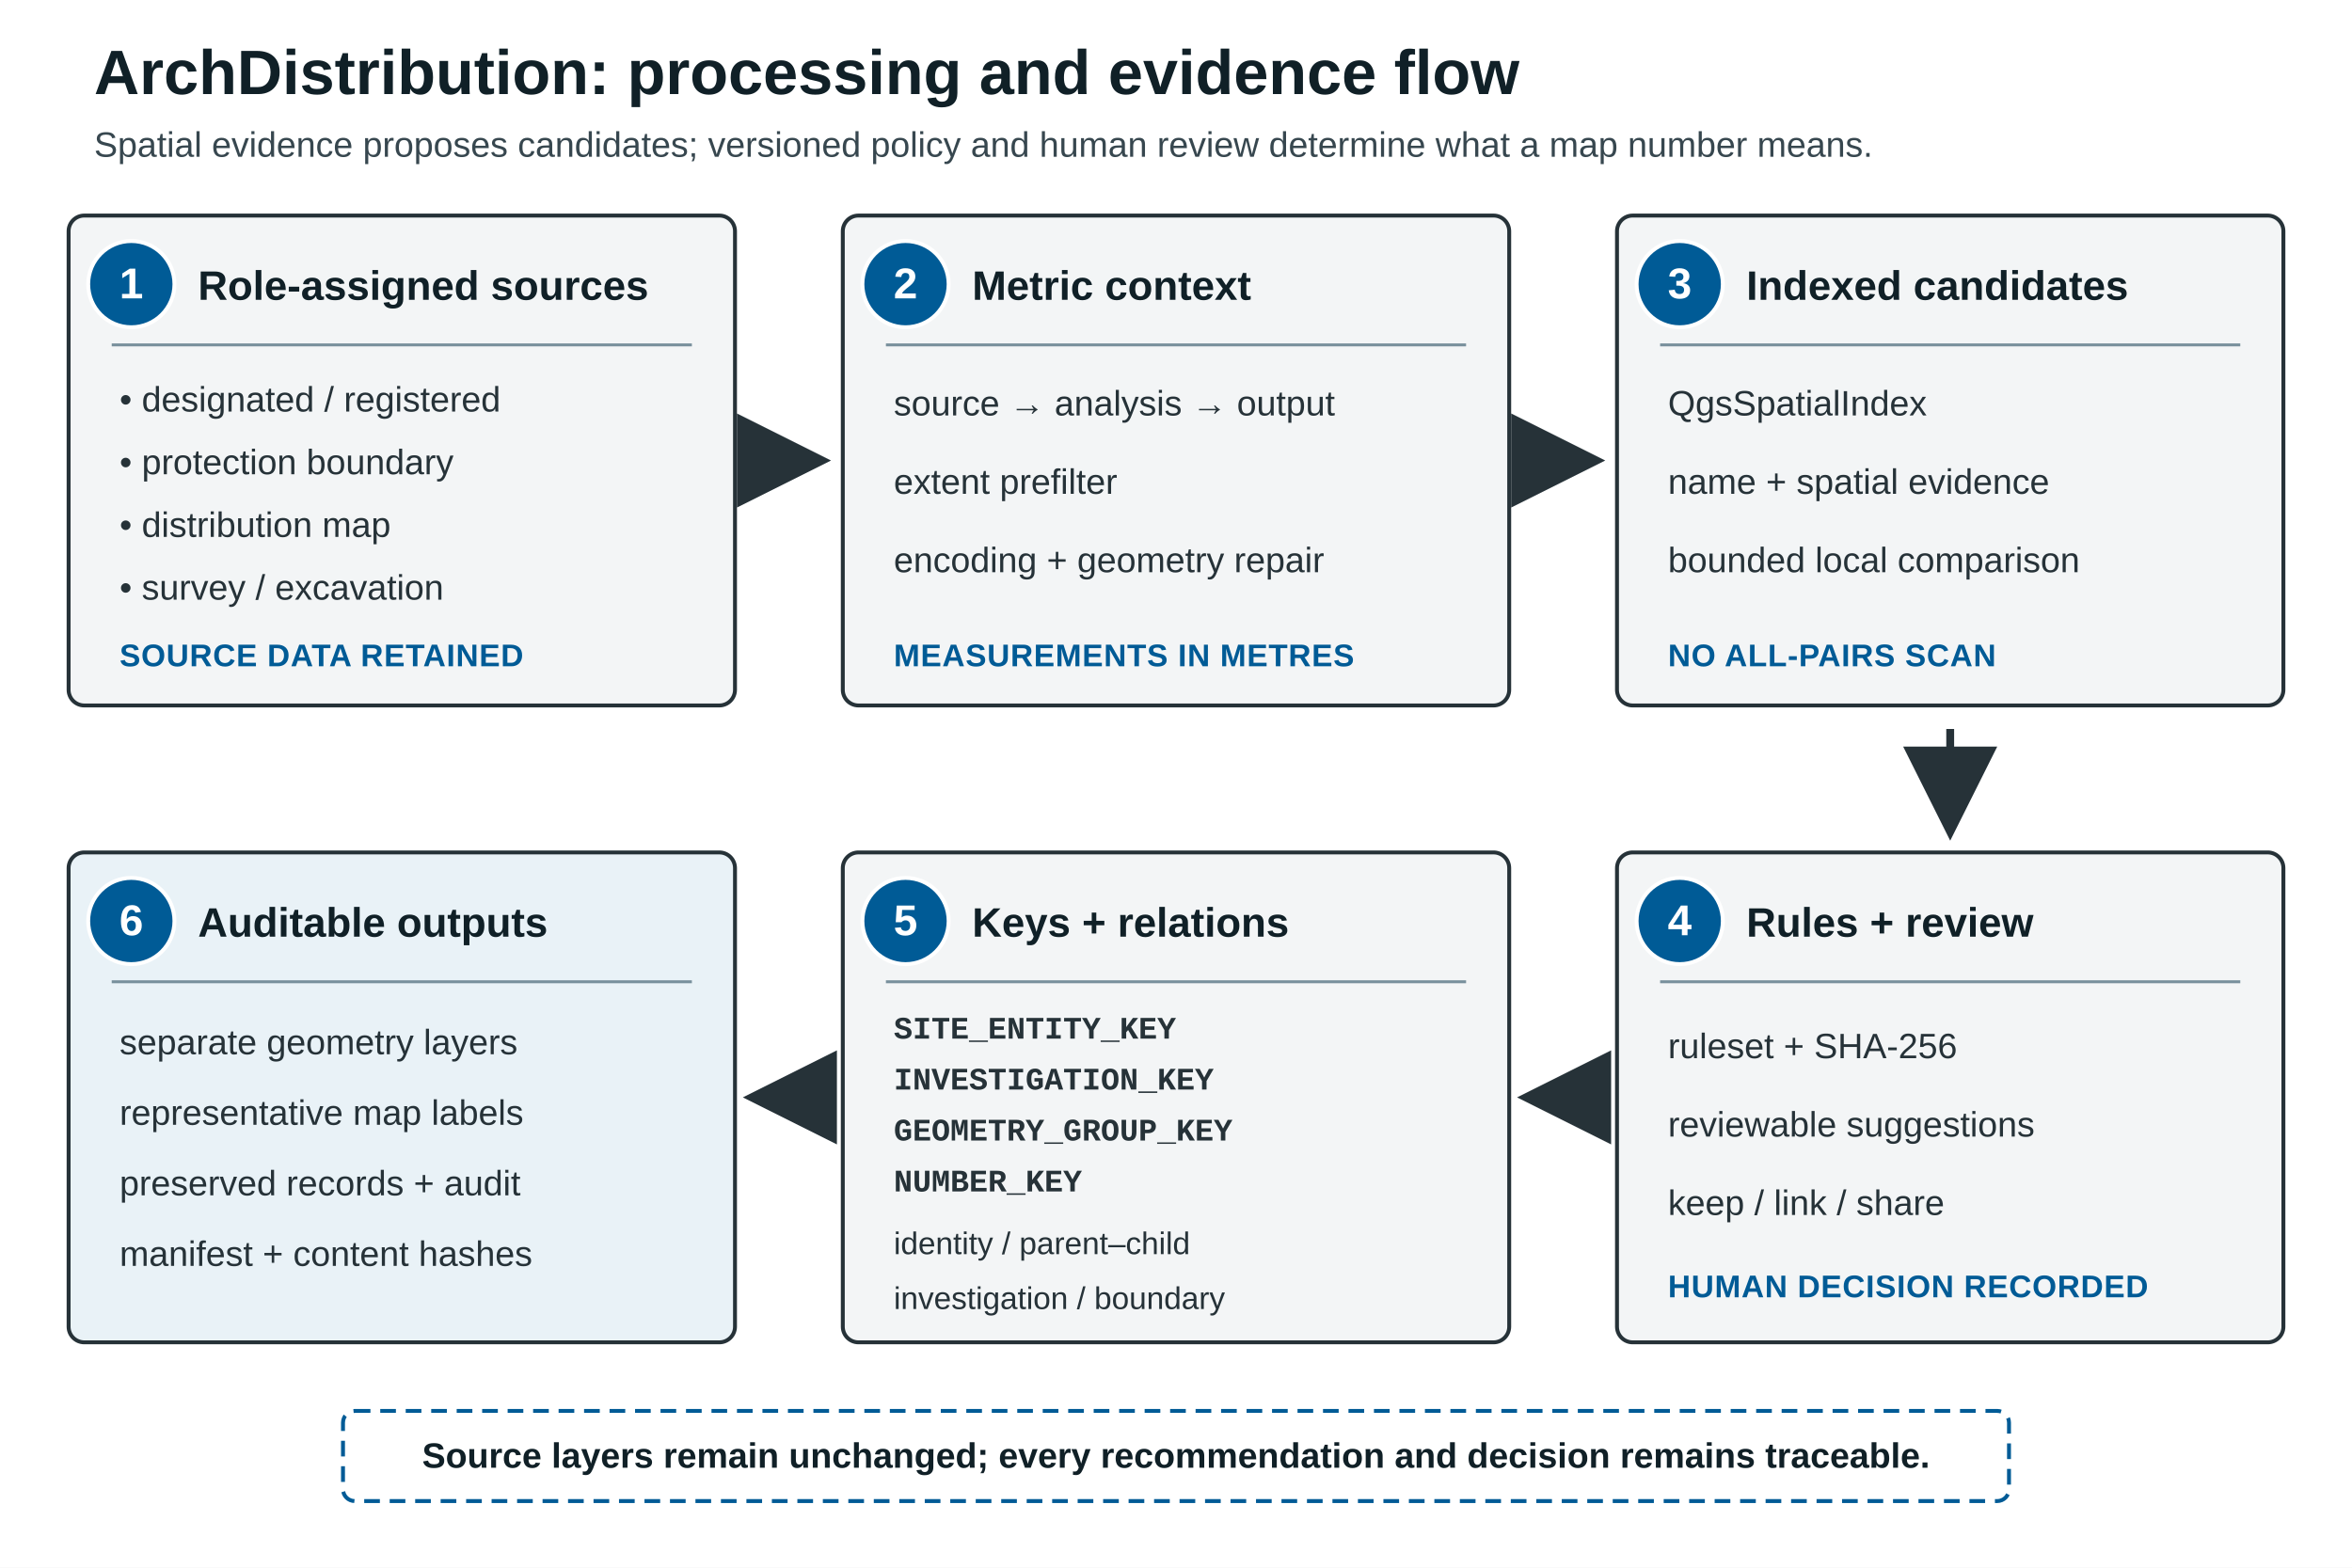
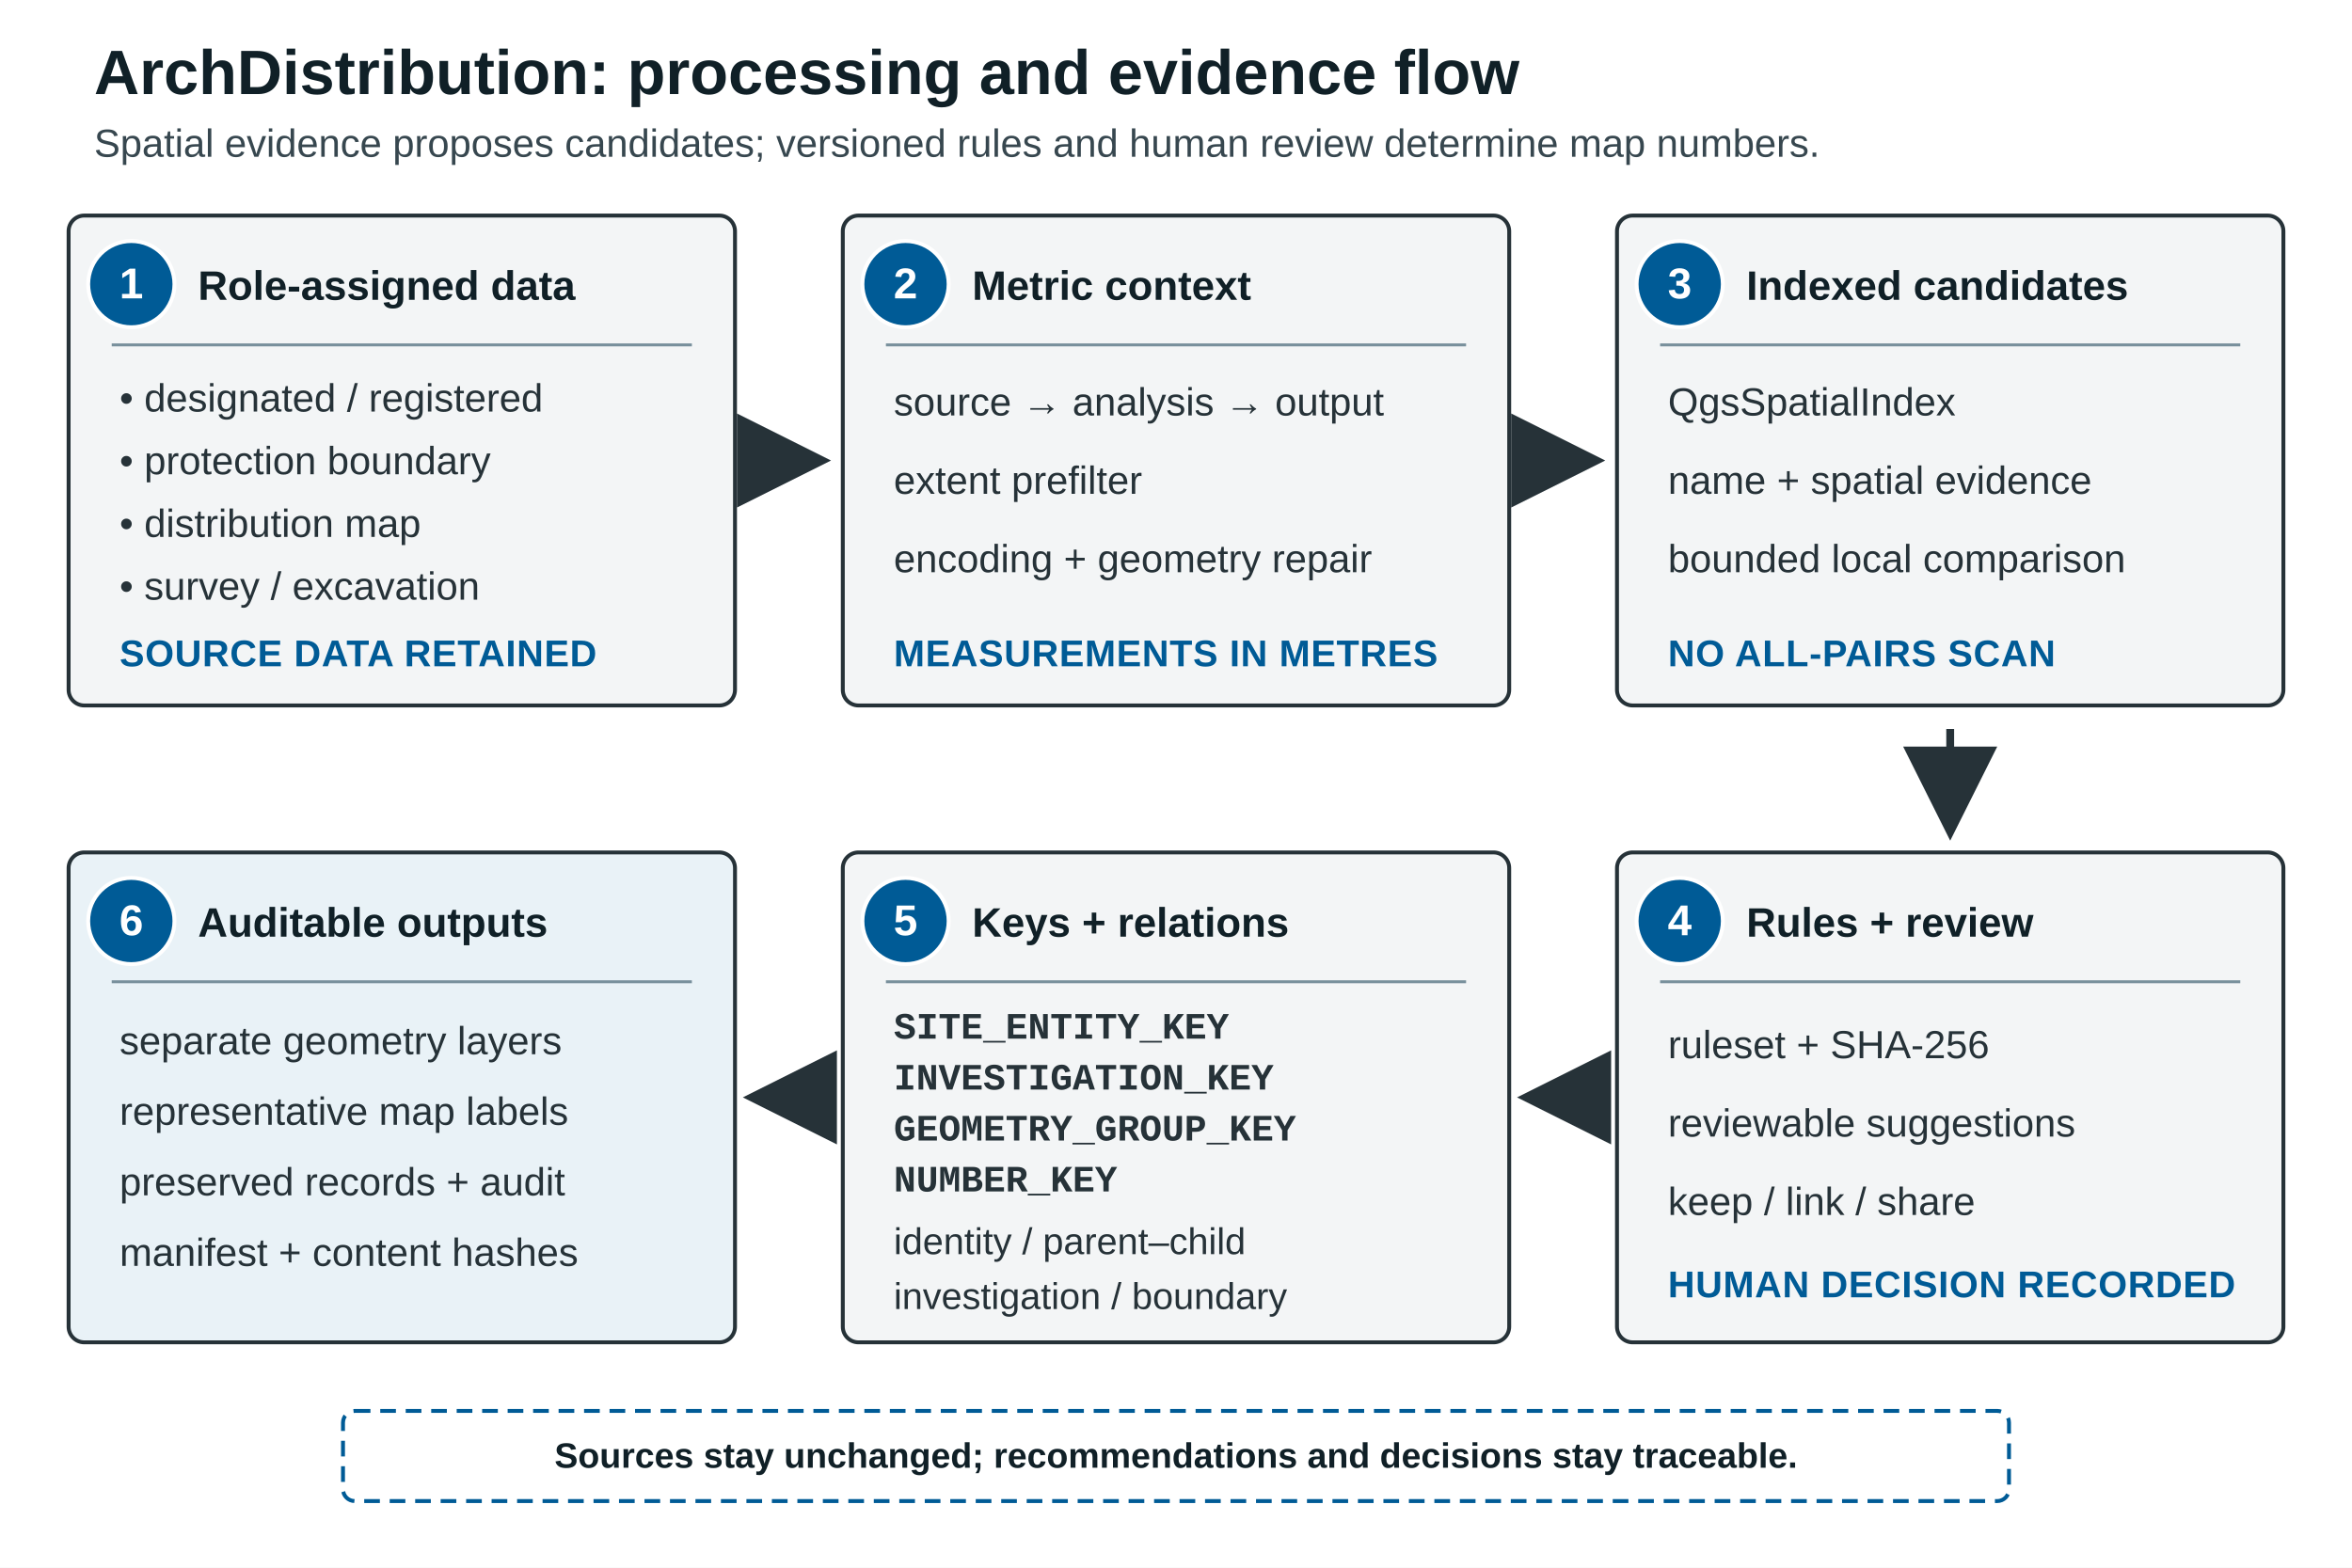
<svg xmlns="http://www.w3.org/2000/svg" width="1200" height="800" viewBox="0 0 1200 800" role="img" aria-labelledby="title description">
  <defs>
    <marker id="arrow" markerWidth="12" markerHeight="12" refX="10" refY="6" orient="auto" markerUnits="strokeWidth">
      <path d="M 0 0 L 12 6 L 0 12 z" fill="#263238" />
    </marker>
    <style>
      .background { fill: #ffffff; }
      .card { fill: #f3f5f6; stroke: #263238; stroke-width: 2; }
      .card-output { fill: #e9f2f7; stroke: #263238; stroke-width: 2; }
      .step { fill: #005b96; stroke: #ffffff; stroke-width: 2; }
      .step-text { fill: #ffffff; font: 700 22px Arial, Helvetica, sans-serif; text-anchor: middle; dominant-baseline: middle; }
      .heading { fill: #102027; font: 700 21px Arial, Helvetica, sans-serif; }
-       .body { fill: #263238; font: 18px Arial, Helvetica, sans-serif; }
-       .key { fill: #263238; font: 700 16px Consolas, "Liberation Mono", monospace; }
-       .relation { fill: #263238; font: 16px Arial, Helvetica, sans-serif; }
-       .eyebrow { fill: #005b96; font: 700 16px Arial, Helvetica, sans-serif; letter-spacing: 0.35px; }
+       .body { fill: #263238; font: 20px Arial, Helvetica, sans-serif; }
+       .key { fill: #263238; font: 700 19px Consolas, "Liberation Mono", monospace; }
+       .relation { fill: #263238; font: 19px Arial, Helvetica, sans-serif; }
+       .eyebrow { fill: #005b96; font: 700 19px Arial, Helvetica, sans-serif; letter-spacing: 0.35px; }
      .title { fill: #102027; font: 700 32px Arial, Helvetica, sans-serif; }
-       .subtitle { fill: #37474f; font: 18px Arial, Helvetica, sans-serif; }
+       .subtitle { fill: #37474f; font: 20px Arial, Helvetica, sans-serif; }
      .arrow { fill: none; stroke: #263238; stroke-width: 4; marker-end: url(#arrow); }
      .divider { stroke: #78909c; stroke-width: 1.5; }
      .footer { fill: #ffffff; stroke: #005b96; stroke-width: 2; stroke-dasharray: 8 5; }
      .footer-text { fill: #102027; font: 700 18px Arial, Helvetica, sans-serif; text-anchor: middle; }
    </style>
  </defs>
  <rect class="background" x="0" y="0" width="1200" height="800" />
  <text class="title" x="48" y="48">ArchDistribution: processing and evidence flow</text>
-   <text class="subtitle" x="48" y="80">Spatial evidence proposes candidates; versioned policy and human review determine what a map number means.</text>
+   <text class="subtitle" x="48" y="80">Spatial evidence proposes candidates; versioned rules and human review determine map numbers.</text>
  <g id="stage-1">
    <rect class="card" x="35" y="110" width="340" height="250" rx="8" />
    <circle class="step" cx="67" cy="145" r="22" />
    <text class="step-text" x="67" y="146">1</text>
-     <text class="heading" x="101" y="153">Role-assigned sources</text>
+     <text class="heading" x="101" y="153">Role-assigned data</text>
    <line class="divider" x1="57" y1="176" x2="353" y2="176" />
    <text class="body" x="61" y="210">• designated / registered</text>
    <text class="body" x="61" y="242">• protection boundary</text>
    <text class="body" x="61" y="274">• distribution map</text>
    <text class="body" x="61" y="306">• survey / excavation</text>
    <text class="eyebrow" x="61" y="340">SOURCE DATA RETAINED</text>
  </g>
  <path class="arrow" d="M 387 235 H 416" />
  <g id="stage-2">
    <rect class="card" x="430" y="110" width="340" height="250" rx="8" />
    <circle class="step" cx="462" cy="145" r="22" />
    <text class="step-text" x="462" y="146">2</text>
    <text class="heading" x="496" y="153">Metric context</text>
    <line class="divider" x1="452" y1="176" x2="748" y2="176" />
    <text class="body" x="456" y="212">source → analysis → output</text>
    <text class="body" x="456" y="252">extent prefilter</text>
    <text class="body" x="456" y="292">encoding + geometry repair</text>
    <text class="eyebrow" x="456" y="340">MEASUREMENTS IN METRES</text>
  </g>
  <path class="arrow" d="M 782 235 H 811" />
  <g id="stage-3">
    <rect class="card" x="825" y="110" width="340" height="250" rx="8" />
    <circle class="step" cx="857" cy="145" r="22" />
    <text class="step-text" x="857" y="146">3</text>
    <text class="heading" x="891" y="153">Indexed candidates</text>
    <line class="divider" x1="847" y1="176" x2="1143" y2="176" />
    <text class="body" x="851" y="212">QgsSpatialIndex</text>
    <text class="body" x="851" y="252">name + spatial evidence</text>
    <text class="body" x="851" y="292">bounded local comparison</text>
    <text class="eyebrow" x="851" y="340">NO ALL-PAIRS SCAN</text>
  </g>
  <path class="arrow" d="M 995 372 V 421" />
  <g id="stage-4">
    <rect class="card" x="825" y="435" width="340" height="250" rx="8" />
    <circle class="step" cx="857" cy="470" r="22" />
    <text class="step-text" x="857" y="471">4</text>
    <text class="heading" x="891" y="478">Rules + review</text>
    <line class="divider" x1="847" y1="501" x2="1143" y2="501" />
    <text class="body" x="851" y="540">ruleset + SHA-256</text>
    <text class="body" x="851" y="580">reviewable suggestions</text>
    <text class="body" x="851" y="620">keep / link / share</text>
    <text class="eyebrow" x="851" y="662">HUMAN DECISION RECORDED</text>
  </g>
  <path class="arrow" d="M 813 560 H 782" />
  <g id="stage-5">
    <rect class="card" x="430" y="435" width="340" height="250" rx="8" />
    <circle class="step" cx="462" cy="470" r="22" />
    <text class="step-text" x="462" y="471">5</text>
    <text class="heading" x="496" y="478">Keys + relations</text>
    <line class="divider" x1="452" y1="501" x2="748" y2="501" />
    <text class="key" x="456" y="530">SITE_ENTITY_KEY</text>
    <text class="key" x="456" y="556">INVESTIGATION_KEY</text>
    <text class="key" x="456" y="582">GEOMETRY_GROUP_KEY</text>
    <text class="key" x="456" y="608">NUMBER_KEY</text>
    <text class="relation" x="456" y="640">identity / parent–child</text>
    <text class="relation" x="456" y="668">investigation / boundary</text>
  </g>
  <path class="arrow" d="M 418 560 H 387" />
  <g id="stage-6">
    <rect class="card-output" x="35" y="435" width="340" height="250" rx="8" />
    <circle class="step" cx="67" cy="470" r="22" />
    <text class="step-text" x="67" y="471">6</text>
    <text class="heading" x="101" y="478">Auditable outputs</text>
    <line class="divider" x1="57" y1="501" x2="353" y2="501" />
    <text class="body" x="61" y="538">separate geometry layers</text>
    <text class="body" x="61" y="574">representative map labels</text>
    <text class="body" x="61" y="610">preserved records + audit</text>
    <text class="body" x="61" y="646">manifest + content hashes</text>
  </g>
  <rect class="footer" x="175" y="720" width="850" height="46" rx="6" />
-   <text class="footer-text" x="600" y="749">Source layers remain unchanged; every recommendation and decision remains traceable.</text>
+   <text class="footer-text" x="600" y="749">Sources stay unchanged; recommendations and decisions stay traceable.</text>
</svg>
